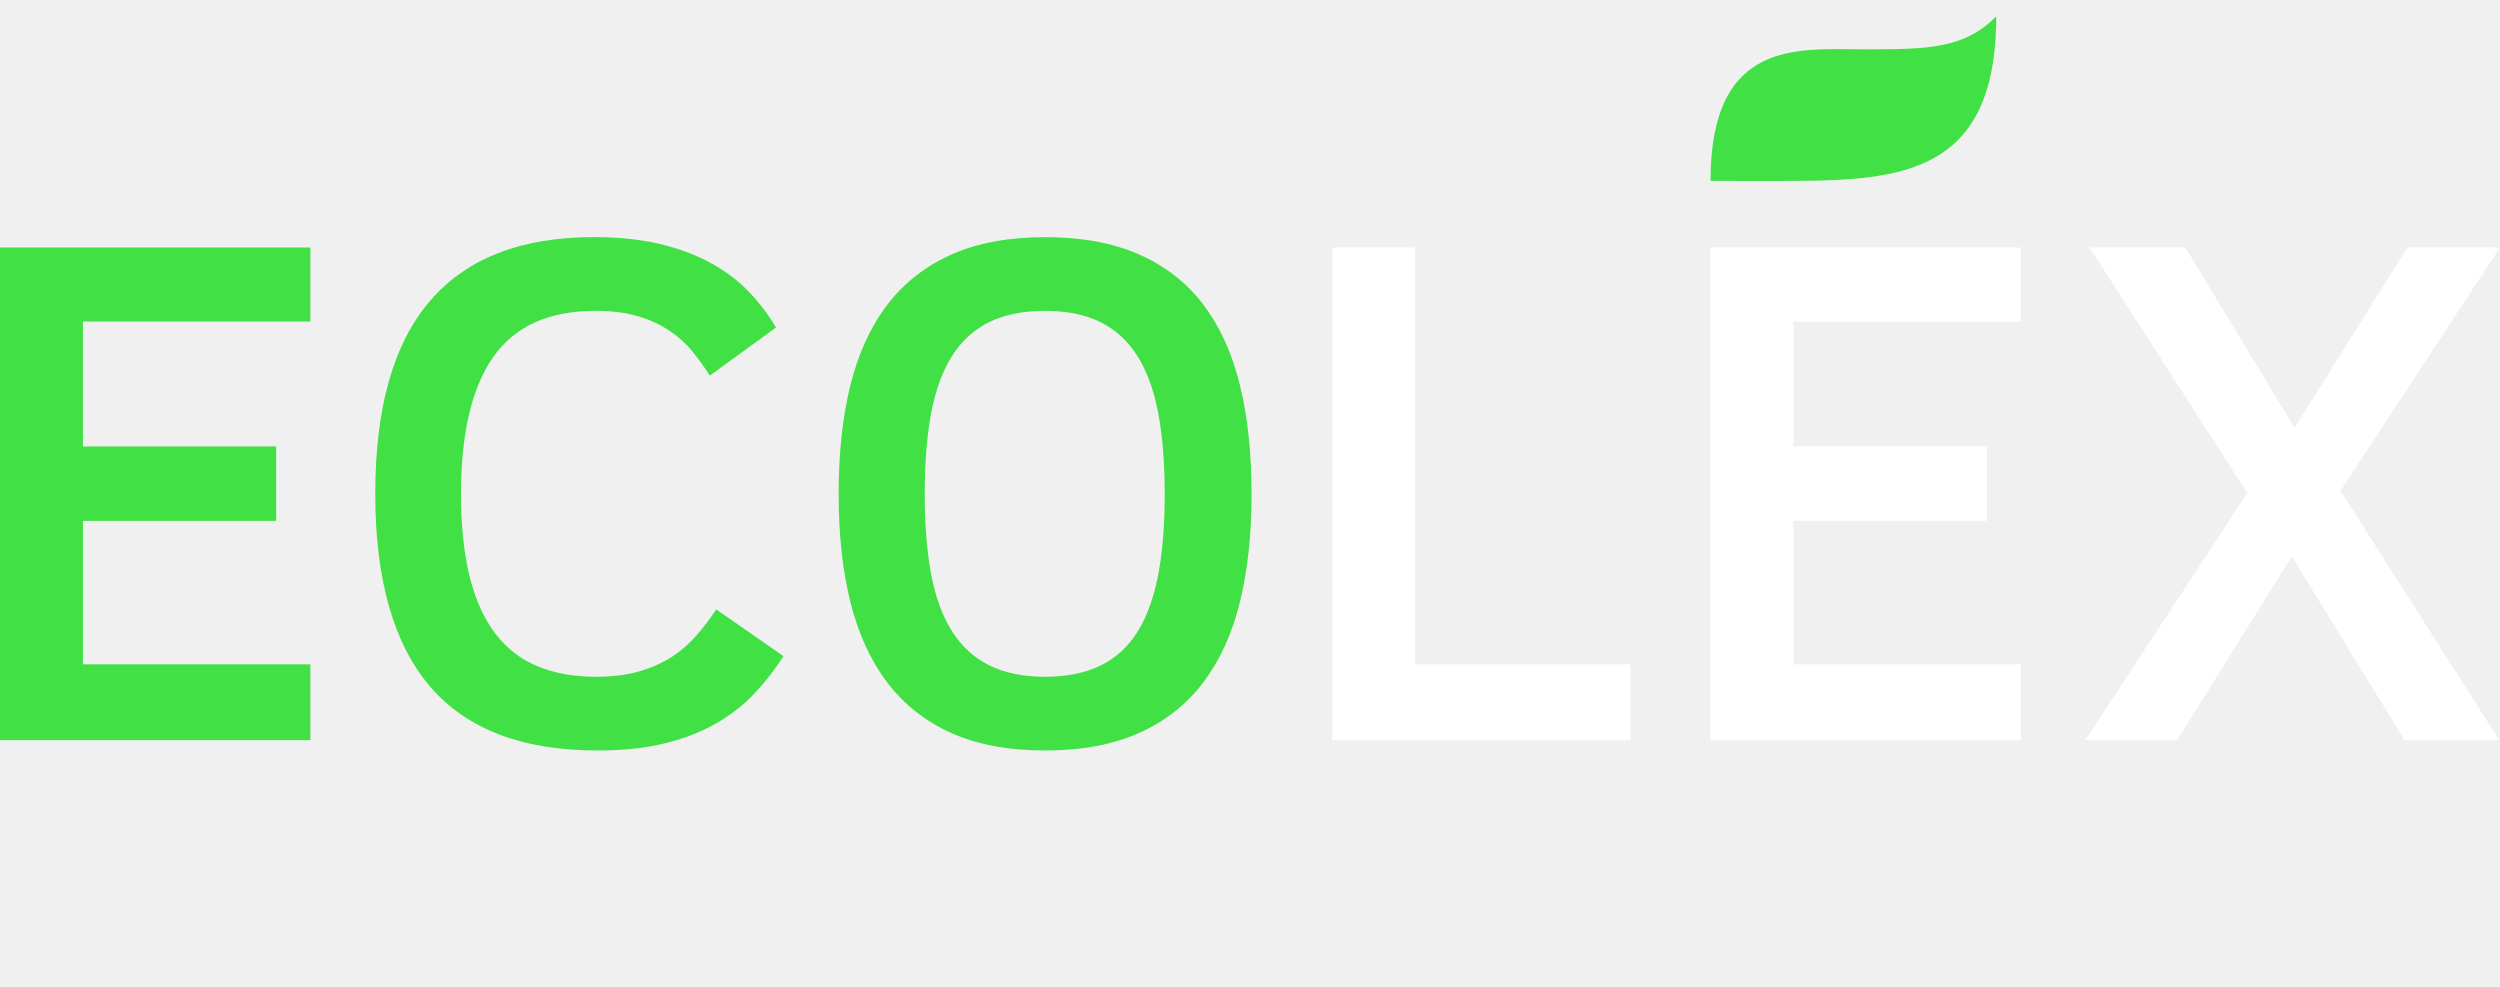
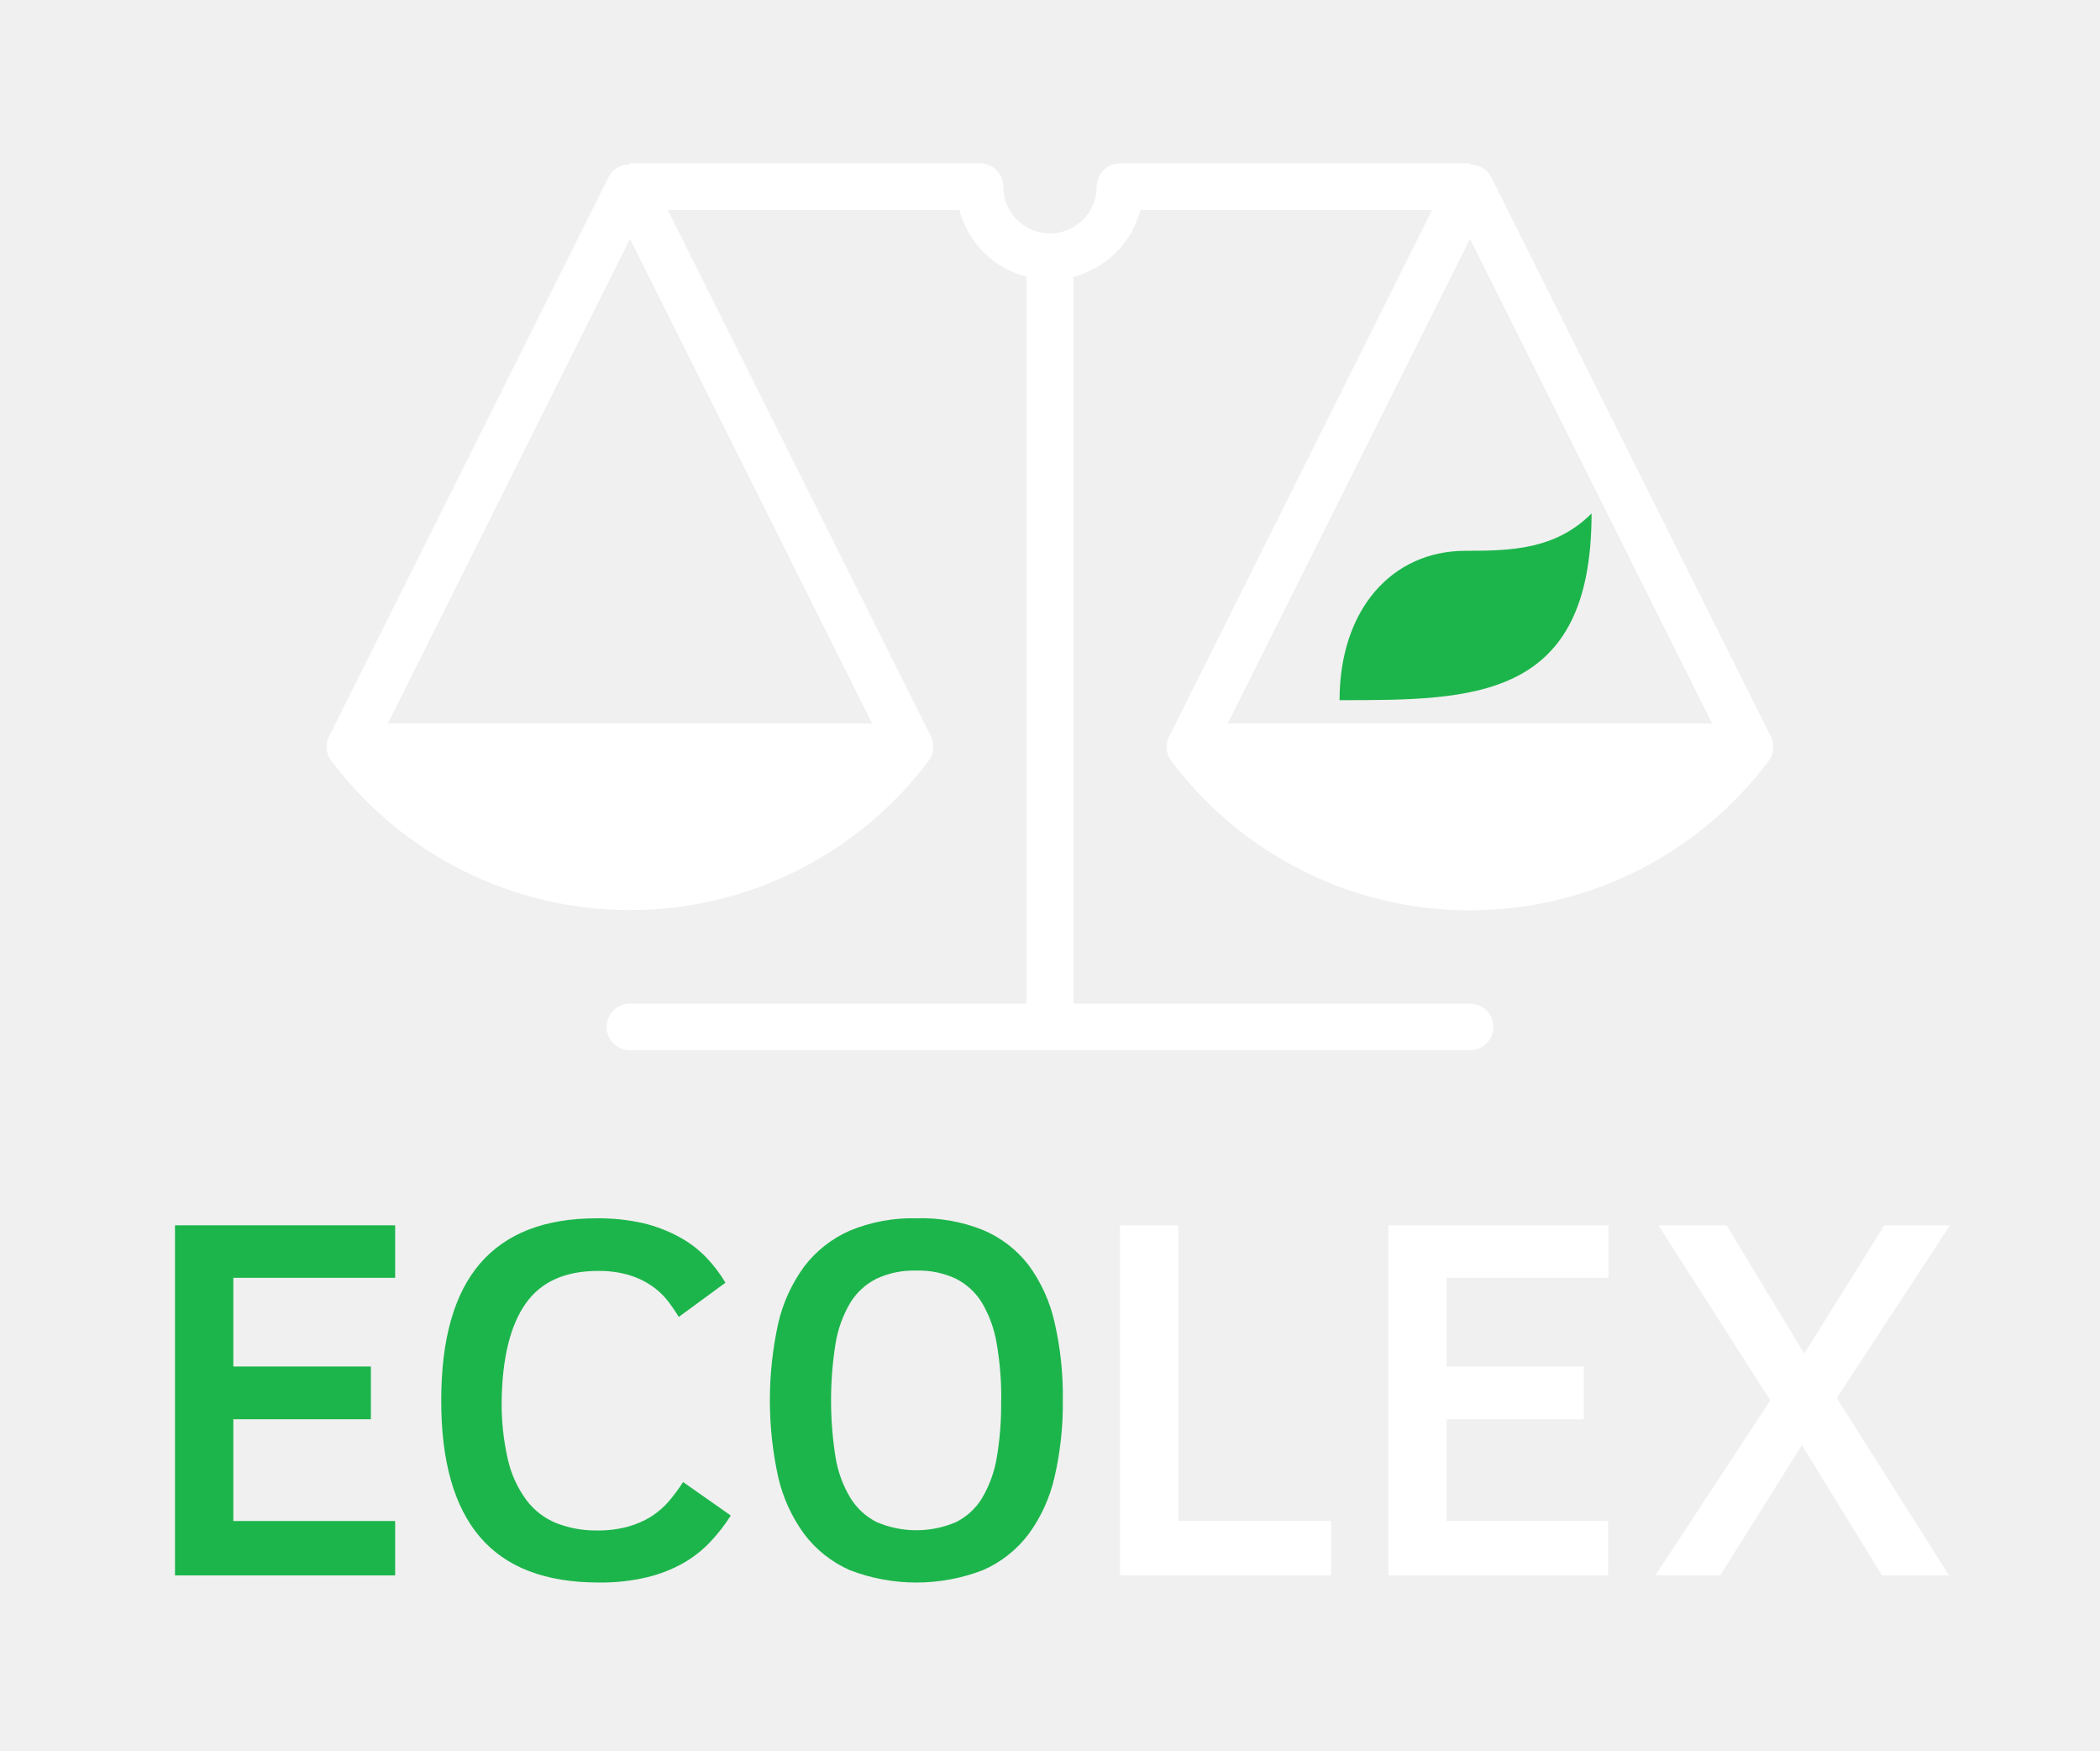
- <svg xmlns="http://www.w3.org/2000/svg" viewBox="0 0 152 60" enable-background="new 0 0 152 60">
-   <path fill="#41E045" d="M0 45V15.045h18.87v4.505H5.04v7.597h11.752v4.52H5.042v8.724H18.87V45H0zM47.638 39.89c-.516.81-1.102 1.567-1.762 2.264-.65.698-1.427 1.303-2.315 1.818-.885.51-1.918.92-3.103 1.213-1.184.298-2.56.445-4.14.445-4.57 0-7.963-1.305-10.178-3.898-2.212-2.6-3.324-6.503-3.324-11.712 0-5.24 1.112-9.145 3.333-11.73 2.225-2.584 5.535-3.874 9.955-3.874 1.516 0 2.86.143 4.027.42 1.167.28 2.198.67 3.09 1.157.897.495 1.667 1.072 2.31 1.748.64.67 1.194 1.394 1.65 2.172l-4.025 2.926c-.313-.49-.662-.978-1.044-1.453-.385-.48-.85-.9-1.387-1.263-.547-.373-1.178-.667-1.915-.887-.736-.228-1.61-.337-2.622-.337-2.812 0-4.87.932-6.188 2.79-1.31 1.863-1.97 4.64-1.97 8.33 0 1.98.182 3.67.53 5.065.355 1.403.875 2.55 1.57 3.455.69.9 1.55 1.565 2.577 1.98 1.025.417 2.2.628 3.526.628.993 0 1.867-.11 2.616-.325.753-.218 1.413-.51 1.982-.872.57-.373 1.07-.806 1.503-1.305.434-.495.837-1.026 1.214-1.59l4.088 2.838zM76.096 30.02c0 2.455-.236 4.644-.706 6.57-.47 1.924-1.215 3.558-2.23 4.9-1.016 1.343-2.315 2.365-3.908 3.077-1.58.706-3.486 1.063-5.71 1.063-2.22 0-4.126-.357-5.703-1.063-1.58-.712-2.883-1.734-3.9-3.076-1.014-1.343-1.76-2.977-2.24-4.9-.476-1.927-.71-4.115-.71-6.57 0-2.45.234-4.647.71-6.58.48-1.933 1.227-3.566 2.24-4.9 1.018-1.335 2.32-2.355 3.9-3.062 1.576-.706 3.483-1.06 5.702-1.06 2.224 0 4.13.35 5.71 1.05 1.593.698 2.893 1.713 3.91 3.048 1.014 1.342 1.76 2.976 2.228 4.91.47 1.93.706 4.13.706 6.594zm-5.282 0c0-1.86-.13-3.484-.39-4.88-.265-1.393-.68-2.55-1.256-3.476-.576-.917-1.325-1.615-2.253-2.074-.924-.464-2.048-.69-3.375-.69-1.34 0-2.48.227-3.407.69-.932.46-1.686 1.157-2.263 2.074-.576.926-1 2.083-1.26 3.476-.258 1.396-.387 3.02-.387 4.88 0 1.865.13 3.493.388 4.886.26 1.388.686 2.545 1.27 3.47.584.926 1.344 1.615 2.27 2.077.93.462 2.067.695 3.39.695 1.327 0 2.45-.23 3.375-.686.928-.453 1.677-1.14 2.253-2.065.575-.924.99-2.08 1.256-3.475.26-1.39.39-3.023.39-4.902z" />
-   <path fill="#fff" d="M81 45V15.045h5.045V40.39h13.092V45H81zM104 45V15.045h18.87v4.505h-13.83v7.597h11.754v4.52H109.04v8.724h13.83V45H104zM126.785 45l9.848-15.02-9.59-14.936h5.822l6.646 10.973 6.864-10.973H152l-9.697 14.8L151.955 45H146.2l-6.858-11.167L132.372 45h-5.587z" />
-   <path fill="#41E045" d="M113.37 3c-3.96 0-9.37-.705-9.37 7.998l3.87.002c7.202 0 13.5 0 13.5-10-1.944 1.945-4.038 2-8 2z" />
+ <svg xmlns="http://www.w3.org/2000/svg" id="Layer_1" data-name="Layer 1" viewBox="0 0 180 150">
+   <path d="M151.79,63.11l-24-48a2,2,0,0,0-1.79-1V14H96a2,2,0,0,0-2,2,4,4,0,0,1-8,0,2,2,0,0,0-2-2H54v0.09a2,2,0,0,0-1.79,1l-24,48a2,2,0,0,0,.19,2.1,32,32,0,0,0,51.2,0,2,2,0,0,0,.19-2.1L57.24,18h25A8,8,0,0,0,88,23.72V86H54a2,2,0,1,0,0,4h72a2,2,0,0,0,0-4H92V23.72A8,8,0,0,0,97.75,18h25L100.21,63.11a2,2,0,0,0,.19,2.1,32,32,0,0,0,51.2,0A2,2,0,0,0,151.79,63.11ZM74.76,62H33.24L54,20.47Zm30.47,0L126,20.47,146.76,62H105.24Z" style="fill:#fff" />
+   <path d="M114.82,60c11.52,0,21.6,0,21.6-16-3.11,3.11-6.93,3.2-10.8,3.2C119.29,47.2,114.82,52.25,114.82,60Z" style="fill:#1cb54b" />
+   <path d="M15,135V105H33.87v4.5H20v7.6H31.79v4.52H20v8.72H33.87V135H15Z" style="fill:#1cb54b" />
+   <path d="M62.64,129.87a15,15,0,0,1-1.76,2.26,10,10,0,0,1-2.32,1.82,12,12,0,0,1-3.1,1.21,17.07,17.07,0,0,1-4.14.45q-6.85,0-10.18-3.9T37.82,120q0-7.86,3.33-11.73c2.23-2.58,5.54-3.87,10-3.87a17.52,17.52,0,0,1,4,.42A12.62,12.62,0,0,1,58.22,106a9.45,9.45,0,0,1,2.31,1.75,11.63,11.63,0,0,1,1.65,2.17l-4,2.93a16.33,16.33,0,0,0-1-1.45,6.28,6.28,0,0,0-1.39-1.26,6.8,6.8,0,0,0-1.92-.89,9,9,0,0,0-2.62-.34q-4.22,0-6.19,2.79T43,120a21.22,21.22,0,0,0,.53,5.06,9.38,9.38,0,0,0,1.57,3.46,6.07,6.07,0,0,0,2.58,2,9.32,9.32,0,0,0,3.53.63,9.57,9.57,0,0,0,2.62-.33,7.64,7.64,0,0,0,2-.87,7.18,7.18,0,0,0,1.5-1.3A15.43,15.43,0,0,0,58.55,127Z" style="fill:#1cb54b" />
+   <path d="M91.1,120a27.81,27.81,0,0,1-.71,6.57,13.24,13.24,0,0,1-2.23,4.9,9.85,9.85,0,0,1-3.91,3.08,15.86,15.86,0,0,1-11.41,0,9.92,9.92,0,0,1-3.9-3.08,13.39,13.39,0,0,1-2.24-4.9,30.71,30.71,0,0,1,0-13.15,13.26,13.26,0,0,1,2.24-4.9,9.9,9.9,0,0,1,3.9-3.06,13.92,13.92,0,0,1,5.7-1.06,14.09,14.09,0,0,1,5.71,1,9.73,9.73,0,0,1,3.91,3,13.19,13.19,0,0,1,2.23,4.91A28,28,0,0,1,91.1,120Zm-5.28,0a27,27,0,0,0-.39-4.88,10.14,10.14,0,0,0-1.26-3.48,5.54,5.54,0,0,0-2.25-2.07,7.46,7.46,0,0,0-3.37-.69,7.57,7.57,0,0,0-3.41.69,5.55,5.55,0,0,0-2.26,2.07,10,10,0,0,0-1.26,3.48,30.94,30.94,0,0,0,0,9.77,9.84,9.84,0,0,0,1.27,3.47,5.61,5.61,0,0,0,2.27,2.08,8.63,8.63,0,0,0,6.77,0,5.43,5.43,0,0,0,2.25-2.07,10.11,10.11,0,0,0,1.26-3.47A27.07,27.07,0,0,0,85.81,120Z" style="fill:#1cb54b" />
+   <path d="M96,135V105h5v25.34h13.09V135H96Z" style="fill:#fff" />
+   <path d="M119,135V105h18.87v4.5H124v7.6h11.75v4.52H124v8.72h13.83V135H119Z" style="fill:#fff" />
+   <path d="M141.89,135l9.85-15L142.15,105H148l6.65,11,6.86-11h5.63l-9.7,14.8L167.06,135h-5.75l-6.86-11.17-7,11.17h-5.59Z" style="fill:#fff" />
+   <rect y="90" width="180" height="60" style="fill:none" />
</svg>
